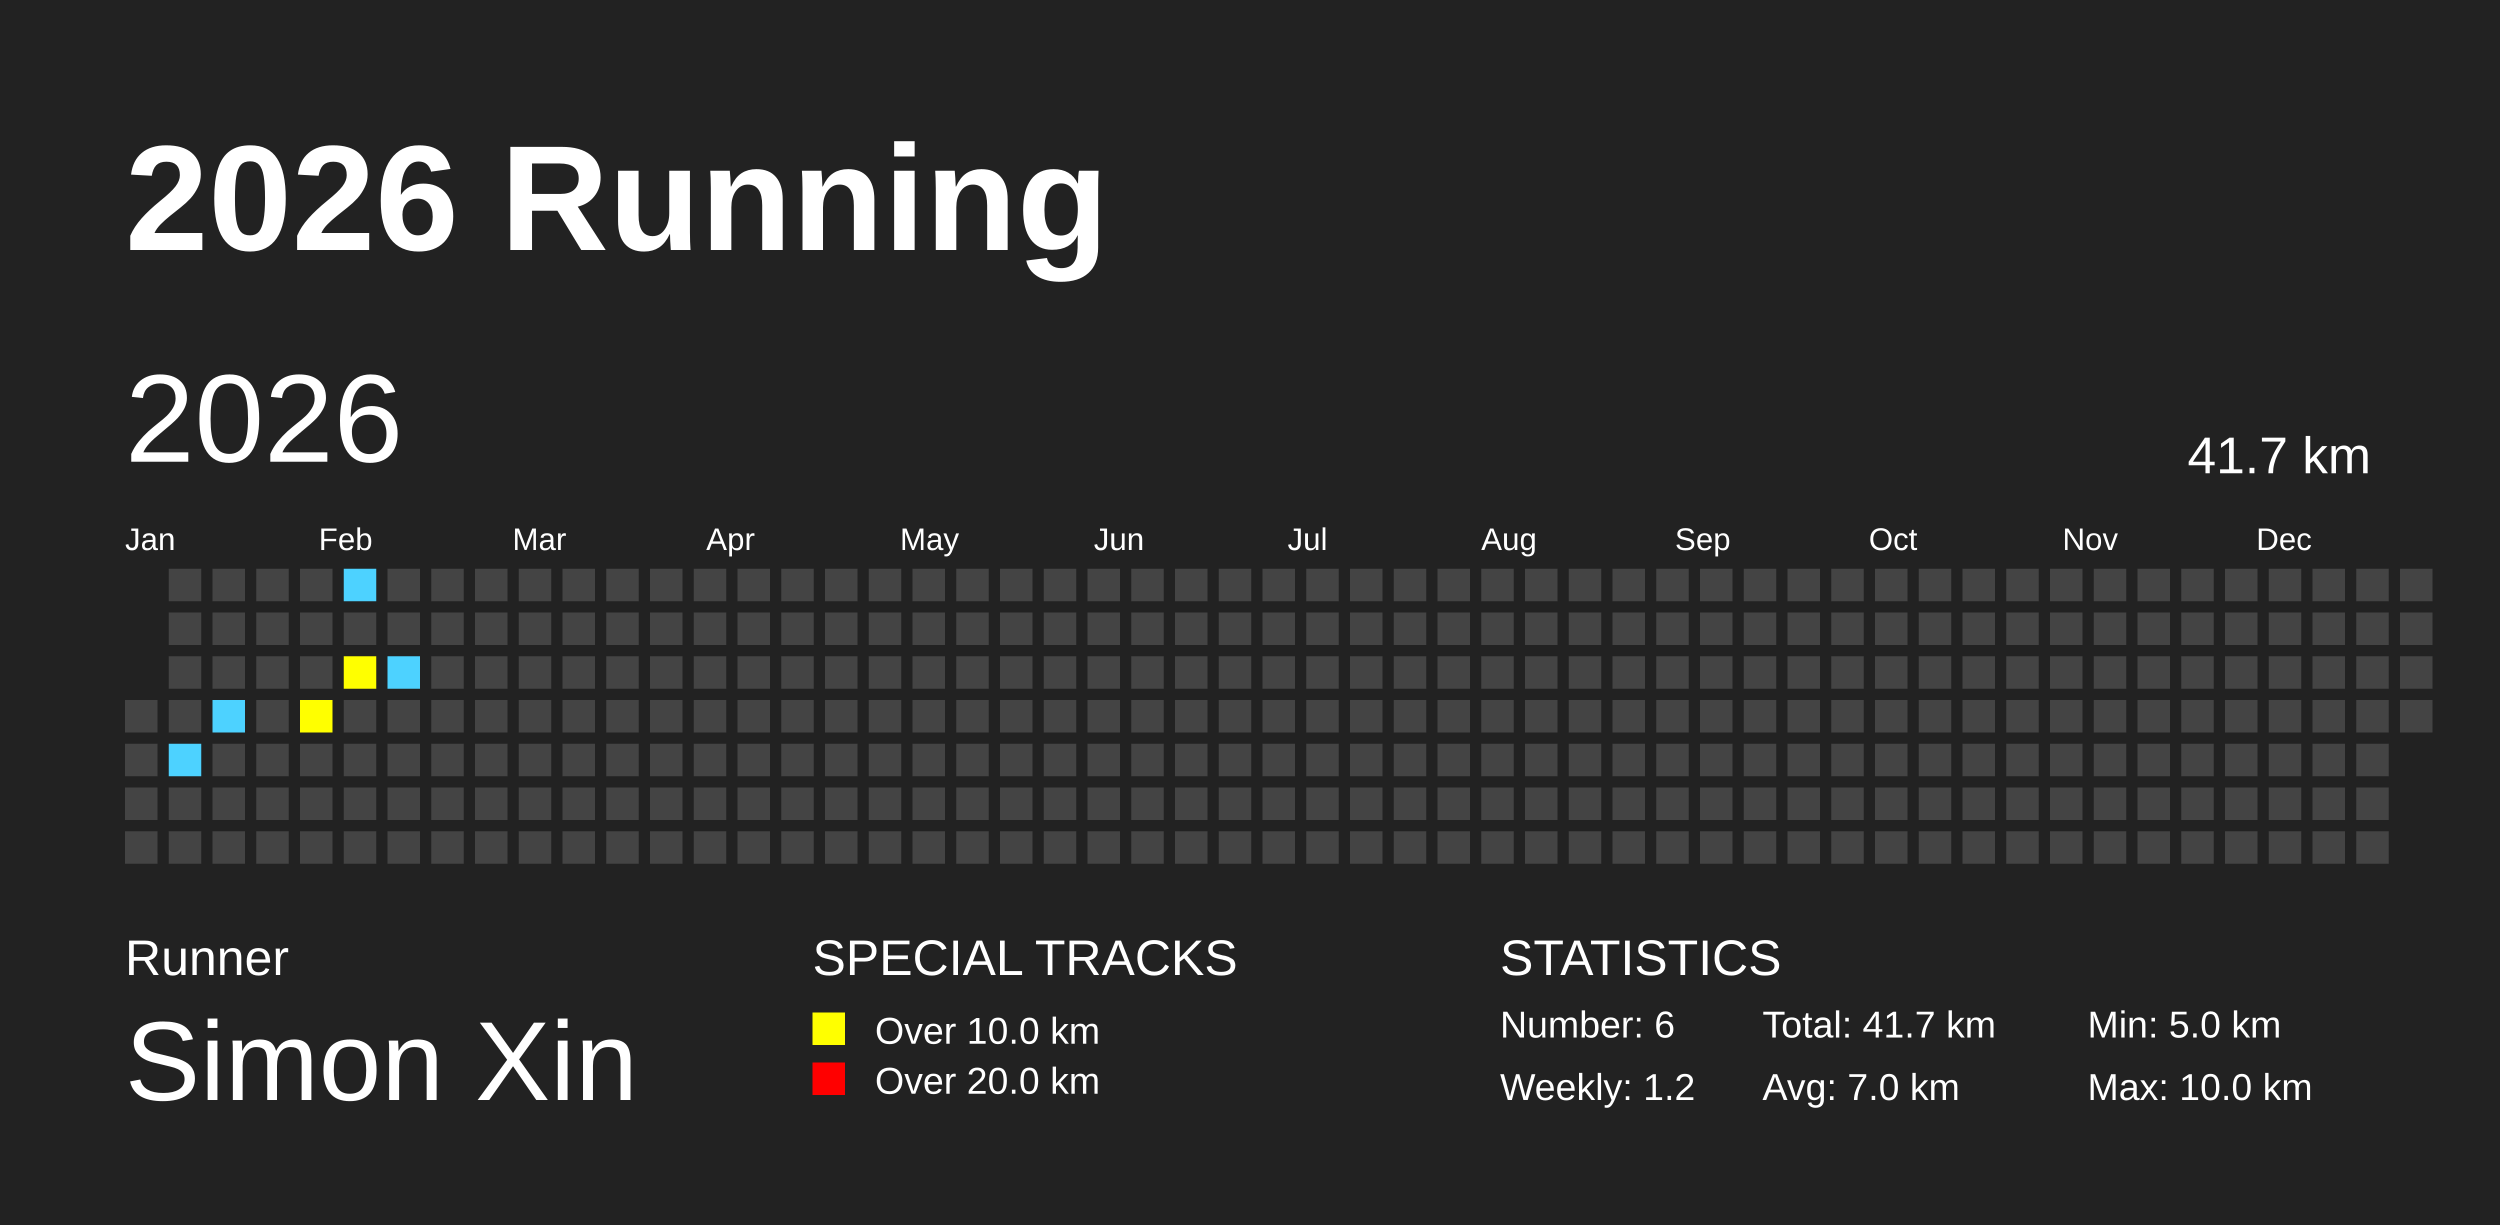
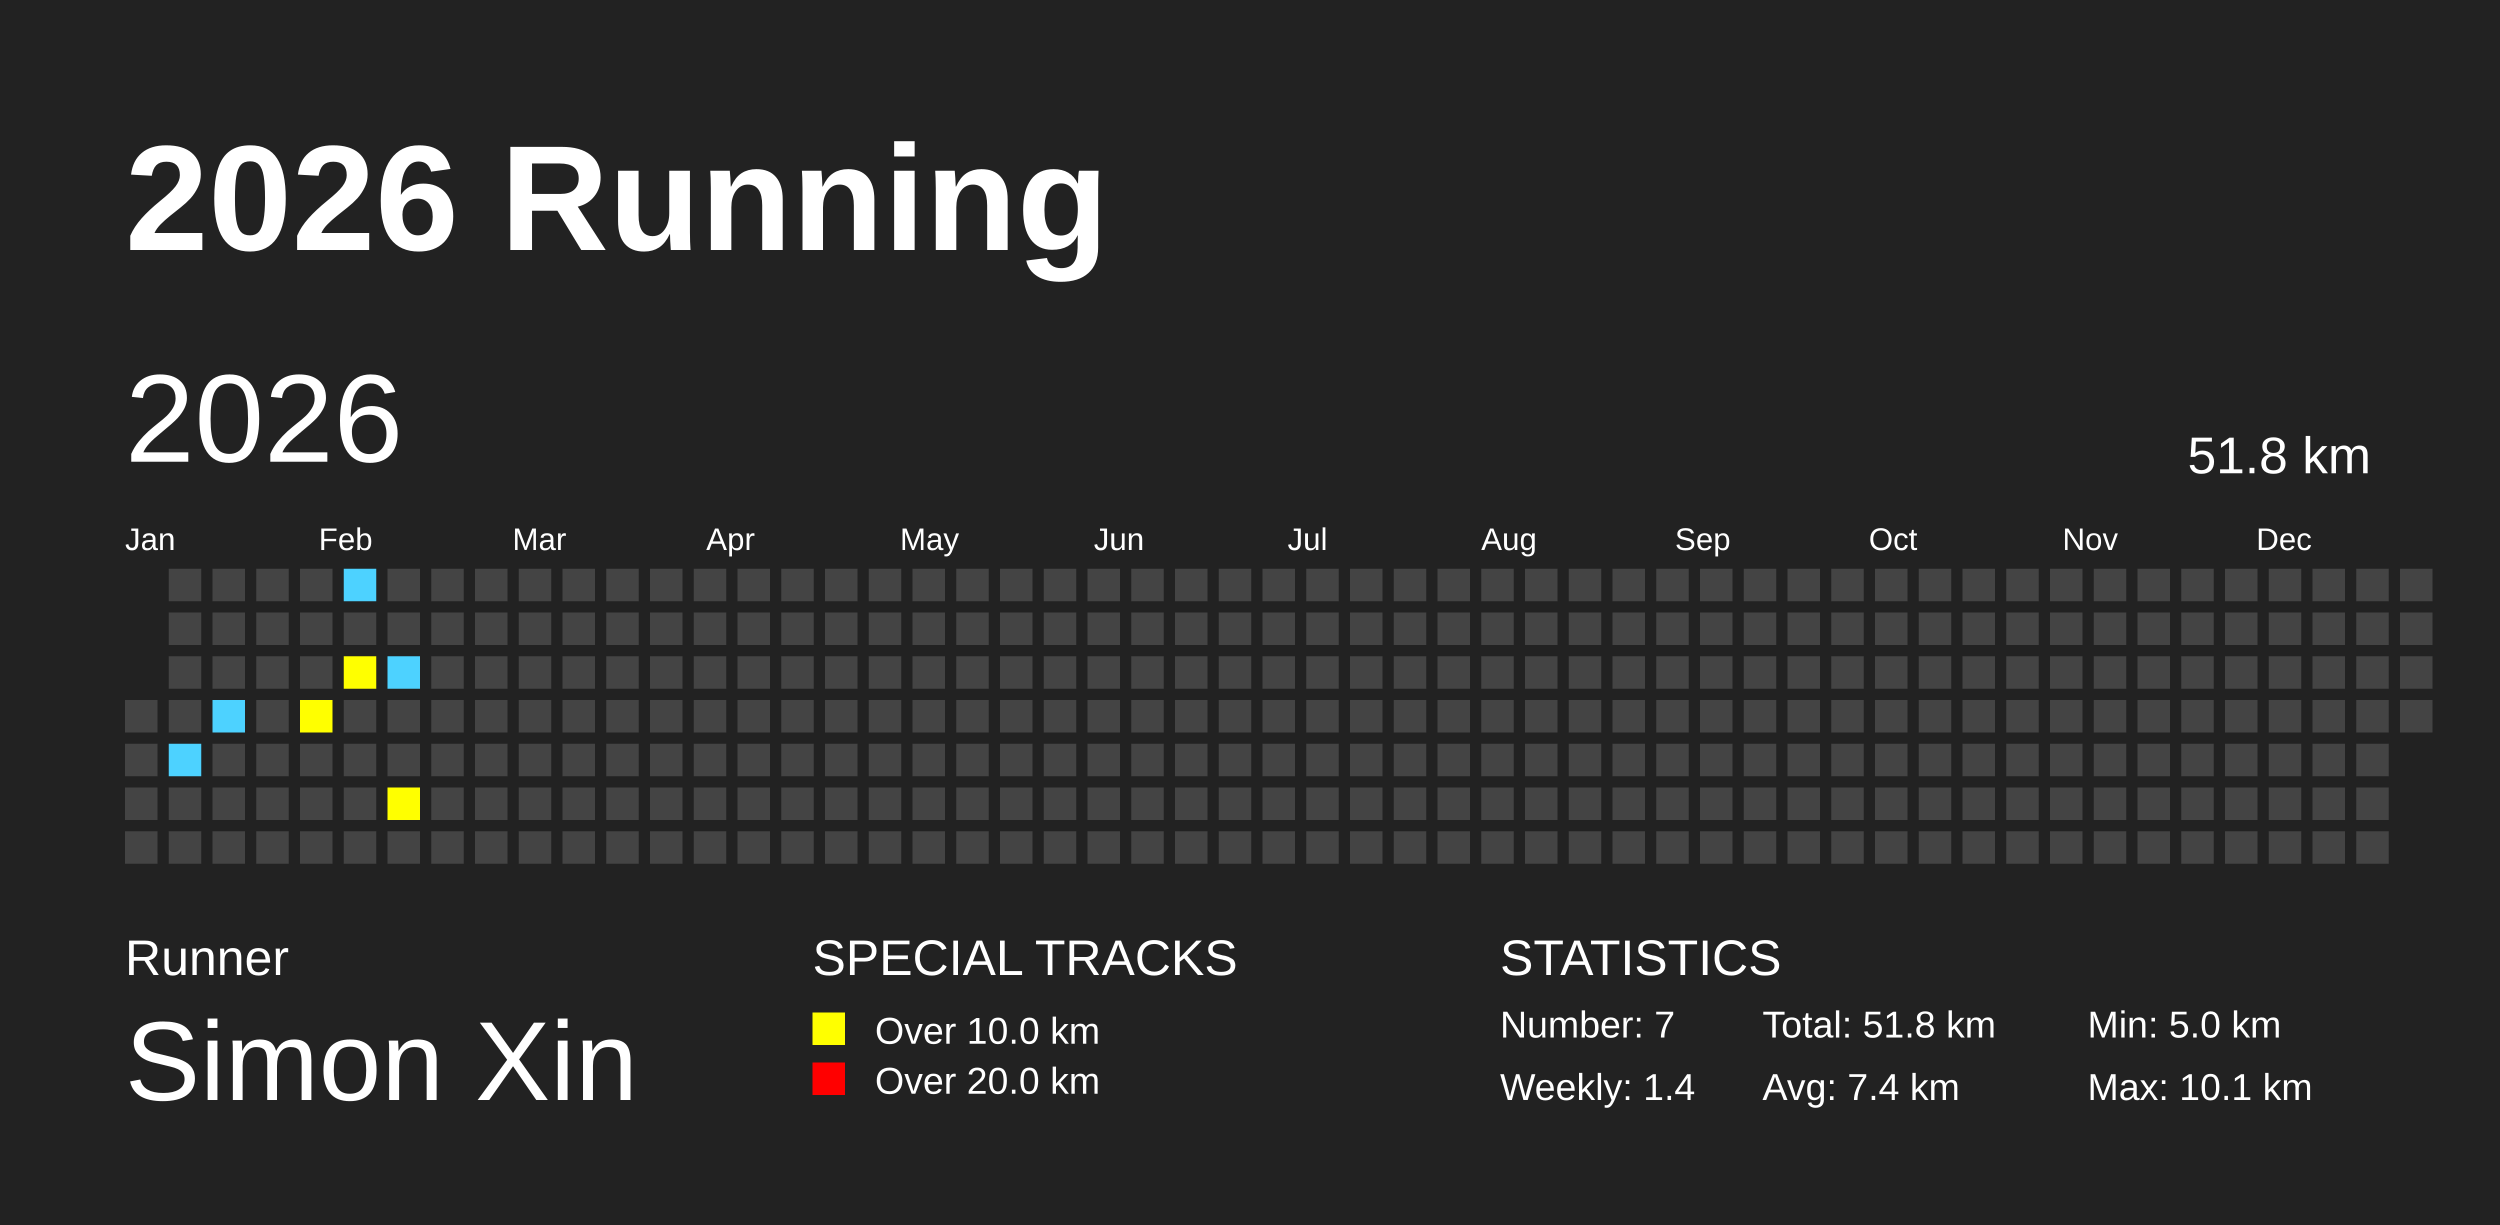
<svg xmlns="http://www.w3.org/2000/svg" baseProfile="full" height="98mm" version="1.1" viewBox="0,0,200,98" width="200mm">
  <defs />
  <rect fill="#222222" height="98" width="200" x="0" y="0" />
  <text fill="#FFFFFF" style="font-size:12px; font-family:Arial; font-weight:bold;" x="10" y="20">2026 Running</text>
  <text fill="#FFFFFF" style="font-size:4px; font-family:Arial" x="10" y="78">Runner</text>
  <text fill="#FFFFFF" style="font-size:9px; font-family:Arial" x="10" y="88">Simon Xin</text>
  <text fill="#FFFFFF" style="font-size:4px; font-family:Arial" x="65" y="78">SPECIAL TRACKS</text>
  <rect fill="yellow" height="2.6" width="2.6" x="65" y="81" />
  <text fill="#FFFFFF" style="font-size:3px; font-family:Arial" x="70" y="83.5">Over 10.0 km</text>
  <rect fill="red" height="2.6" width="2.6" x="65" y="85" />
  <text fill="#FFFFFF" style="font-size:3px; font-family:Arial" x="70" y="87.5">Over 20.0 km</text>
  <text fill="#FFFFFF" style="font-size:4px; font-family:Arial" x="120" y="78">STATISTICS</text>
-   <text fill="#FFFFFF" style="font-size:3px; font-family:Arial" x="120" y="83">Number: 6</text>
-   <text fill="#FFFFFF" style="font-size:3px; font-family:Arial" x="120" y="88">Weekly: 1.2</text>
-   <text fill="#FFFFFF" style="font-size:3px; font-family:Arial" x="141" y="83">Total: 41.7 km</text>
-   <text fill="#FFFFFF" style="font-size:3px; font-family:Arial" x="141" y="88">Avg: 7.0 km</text>
+   <text fill="#FFFFFF" style="font-size:3px; font-family:Arial" x="120" y="83">Number: 7</text>
+   <text fill="#FFFFFF" style="font-size:3px; font-family:Arial" x="120" y="88">Weekly: 1.4</text>
+   <text fill="#FFFFFF" style="font-size:3px; font-family:Arial" x="141" y="83">Total: 51.8 km</text>
+   <text fill="#FFFFFF" style="font-size:3px; font-family:Arial" x="141" y="88">Avg: 7.4 km</text>
  <text fill="#FFFFFF" style="font-size:3px; font-family:Arial" x="167" y="83">Min: 5.0 km</text>
-   <text fill="#FFFFFF" style="font-size:3px; font-family:Arial" x="167" y="88">Max: 10.0 km</text>
+   <text fill="#FFFFFF" style="font-size:3px; font-family:Arial" x="167" y="88">Max: 10.1 km</text>
  <text dominant-baseline="hanging" fill="#FFFFFF" style="font-size:10.0px; font-family:Arial;" x="10" y="30">2026</text>
-   <text dominant-baseline="hanging" fill="#FFFFFF" style="font-size:4.125px; font-family:Arial;" x="175" y="35">41.7 km</text>
+   <text dominant-baseline="hanging" fill="#FFFFFF" style="font-size:4.125px; font-family:Arial;" x="175" y="35">51.8 km</text>
  <text fill="#FFFFFF" style="font-size:2.5px; font-family:Arial" x="10.0" y="44">Jan</text>
  <text fill="#FFFFFF" style="font-size:2.5px; font-family:Arial" x="25.5" y="44">Feb</text>
  <text fill="#FFFFFF" style="font-size:2.5px; font-family:Arial" x="41.0" y="44">Mar</text>
  <text fill="#FFFFFF" style="font-size:2.5px; font-family:Arial" x="56.5" y="44">Apr</text>
  <text fill="#FFFFFF" style="font-size:2.5px; font-family:Arial" x="72.0" y="44">May</text>
  <text fill="#FFFFFF" style="font-size:2.5px; font-family:Arial" x="87.5" y="44">Jun</text>
  <text fill="#FFFFFF" style="font-size:2.5px; font-family:Arial" x="103.0" y="44">Jul</text>
  <text fill="#FFFFFF" style="font-size:2.5px; font-family:Arial" x="118.5" y="44">Aug</text>
  <text fill="#FFFFFF" style="font-size:2.5px; font-family:Arial" x="134.0" y="44">Sep</text>
  <text fill="#FFFFFF" style="font-size:2.5px; font-family:Arial" x="149.5" y="44">Oct</text>
  <text fill="#FFFFFF" style="font-size:2.5px; font-family:Arial" x="165.0" y="44">Nov</text>
  <text fill="#FFFFFF" style="font-size:2.5px; font-family:Arial" x="180.5" y="44">Dec</text>
  <rect fill="#444444" height="2.6" width="2.6" x="10.0" y="56.0" />
  <rect fill="#444444" height="2.6" width="2.6" x="10.0" y="59.5" />
  <rect fill="#444444" height="2.6" width="2.6" x="10.0" y="63.0" />
  <rect fill="#444444" height="2.6" width="2.6" x="10.0" y="66.5" />
  <rect fill="#444444" height="2.6" width="2.6" x="13.5" y="45.5" />
  <rect fill="#444444" height="2.6" width="2.6" x="13.5" y="49.0" />
  <rect fill="#444444" height="2.6" width="2.6" x="13.5" y="52.5" />
  <rect fill="#444444" height="2.6" width="2.6" x="13.5" y="56.0" />
  <rect fill="#4DD2FF" height="2.6" width="2.6" x="13.5" y="59.5" />
  <rect fill="#444444" height="2.6" width="2.6" x="13.5" y="63.0" />
  <rect fill="#444444" height="2.6" width="2.6" x="13.5" y="66.5" />
  <rect fill="#444444" height="2.6" width="2.6" x="17.0" y="45.5" />
  <rect fill="#444444" height="2.6" width="2.6" x="17.0" y="49.0" />
  <rect fill="#444444" height="2.6" width="2.6" x="17.0" y="52.5" />
  <rect fill="#4DD2FF" height="2.6" width="2.6" x="17.0" y="56.0" />
  <rect fill="#444444" height="2.6" width="2.6" x="17.0" y="59.5" />
  <rect fill="#444444" height="2.6" width="2.6" x="17.0" y="63.0" />
  <rect fill="#444444" height="2.6" width="2.6" x="17.0" y="66.5" />
  <rect fill="#444444" height="2.6" width="2.6" x="20.5" y="45.5" />
  <rect fill="#444444" height="2.6" width="2.6" x="20.5" y="49.0" />
  <rect fill="#444444" height="2.6" width="2.6" x="20.5" y="52.5" />
  <rect fill="#444444" height="2.6" width="2.6" x="20.5" y="56.0" />
  <rect fill="#444444" height="2.6" width="2.6" x="20.5" y="59.5" />
  <rect fill="#444444" height="2.6" width="2.6" x="20.5" y="63.0" />
  <rect fill="#444444" height="2.6" width="2.6" x="20.5" y="66.5" />
  <rect fill="#444444" height="2.6" width="2.6" x="24.0" y="45.5" />
  <rect fill="#444444" height="2.6" width="2.6" x="24.0" y="49.0" />
  <rect fill="#444444" height="2.6" width="2.6" x="24.0" y="52.5" />
  <rect fill="yellow" height="2.6" width="2.6" x="24.0" y="56.0" />
  <rect fill="#444444" height="2.6" width="2.6" x="24.0" y="59.5" />
  <rect fill="#444444" height="2.6" width="2.6" x="24.0" y="63.0" />
  <rect fill="#444444" height="2.6" width="2.6" x="24.0" y="66.5" />
  <rect fill="#4DD2FF" height="2.6" width="2.6" x="27.5" y="45.5" />
  <rect fill="#444444" height="2.6" width="2.6" x="27.5" y="49.0" />
  <rect fill="yellow" height="2.6" width="2.6" x="27.5" y="52.5" />
  <rect fill="#444444" height="2.6" width="2.6" x="27.5" y="56.0" />
  <rect fill="#444444" height="2.6" width="2.6" x="27.5" y="59.5" />
  <rect fill="#444444" height="2.6" width="2.6" x="27.5" y="63.0" />
  <rect fill="#444444" height="2.6" width="2.6" x="27.5" y="66.5" />
  <rect fill="#444444" height="2.6" width="2.6" x="31.0" y="45.5" />
  <rect fill="#444444" height="2.6" width="2.6" x="31.0" y="49.0" />
  <rect fill="#4DD2FF" height="2.6" width="2.6" x="31.0" y="52.5" />
  <rect fill="#444444" height="2.6" width="2.6" x="31.0" y="56.0" />
  <rect fill="#444444" height="2.6" width="2.6" x="31.0" y="59.5" />
-   <rect fill="#444444" height="2.6" width="2.6" x="31.0" y="63.0" />
+   <rect fill="yellow" height="2.6" width="2.6" x="31.0" y="63.0" />
  <rect fill="#444444" height="2.6" width="2.6" x="31.0" y="66.5" />
  <rect fill="#444444" height="2.6" width="2.6" x="34.5" y="45.5" />
  <rect fill="#444444" height="2.6" width="2.6" x="34.5" y="49.0" />
  <rect fill="#444444" height="2.6" width="2.6" x="34.5" y="52.5" />
  <rect fill="#444444" height="2.6" width="2.6" x="34.5" y="56.0" />
  <rect fill="#444444" height="2.6" width="2.6" x="34.5" y="59.5" />
  <rect fill="#444444" height="2.6" width="2.6" x="34.5" y="63.0" />
  <rect fill="#444444" height="2.6" width="2.6" x="34.5" y="66.5" />
  <rect fill="#444444" height="2.6" width="2.6" x="38.0" y="45.5" />
  <rect fill="#444444" height="2.6" width="2.6" x="38.0" y="49.0" />
  <rect fill="#444444" height="2.6" width="2.6" x="38.0" y="52.5" />
  <rect fill="#444444" height="2.6" width="2.6" x="38.0" y="56.0" />
  <rect fill="#444444" height="2.6" width="2.6" x="38.0" y="59.5" />
  <rect fill="#444444" height="2.6" width="2.6" x="38.0" y="63.0" />
  <rect fill="#444444" height="2.6" width="2.6" x="38.0" y="66.5" />
  <rect fill="#444444" height="2.6" width="2.6" x="41.5" y="45.5" />
  <rect fill="#444444" height="2.6" width="2.6" x="41.5" y="49.0" />
  <rect fill="#444444" height="2.6" width="2.6" x="41.5" y="52.5" />
  <rect fill="#444444" height="2.6" width="2.6" x="41.5" y="56.0" />
  <rect fill="#444444" height="2.6" width="2.6" x="41.5" y="59.5" />
  <rect fill="#444444" height="2.6" width="2.6" x="41.5" y="63.0" />
  <rect fill="#444444" height="2.6" width="2.6" x="41.5" y="66.5" />
  <rect fill="#444444" height="2.6" width="2.6" x="45.0" y="45.5" />
  <rect fill="#444444" height="2.6" width="2.6" x="45.0" y="49.0" />
  <rect fill="#444444" height="2.6" width="2.6" x="45.0" y="52.5" />
  <rect fill="#444444" height="2.6" width="2.6" x="45.0" y="56.0" />
  <rect fill="#444444" height="2.6" width="2.6" x="45.0" y="59.5" />
  <rect fill="#444444" height="2.6" width="2.6" x="45.0" y="63.0" />
  <rect fill="#444444" height="2.6" width="2.6" x="45.0" y="66.5" />
  <rect fill="#444444" height="2.6" width="2.6" x="48.5" y="45.5" />
  <rect fill="#444444" height="2.6" width="2.6" x="48.5" y="49.0" />
  <rect fill="#444444" height="2.6" width="2.6" x="48.5" y="52.5" />
  <rect fill="#444444" height="2.6" width="2.6" x="48.5" y="56.0" />
  <rect fill="#444444" height="2.6" width="2.6" x="48.5" y="59.5" />
  <rect fill="#444444" height="2.6" width="2.6" x="48.5" y="63.0" />
  <rect fill="#444444" height="2.6" width="2.6" x="48.5" y="66.5" />
  <rect fill="#444444" height="2.6" width="2.6" x="52.0" y="45.5" />
  <rect fill="#444444" height="2.6" width="2.6" x="52.0" y="49.0" />
  <rect fill="#444444" height="2.6" width="2.6" x="52.0" y="52.5" />
  <rect fill="#444444" height="2.6" width="2.6" x="52.0" y="56.0" />
  <rect fill="#444444" height="2.6" width="2.6" x="52.0" y="59.5" />
  <rect fill="#444444" height="2.6" width="2.6" x="52.0" y="63.0" />
  <rect fill="#444444" height="2.6" width="2.6" x="52.0" y="66.5" />
  <rect fill="#444444" height="2.6" width="2.6" x="55.5" y="45.5" />
  <rect fill="#444444" height="2.6" width="2.6" x="55.5" y="49.0" />
  <rect fill="#444444" height="2.6" width="2.6" x="55.5" y="52.5" />
  <rect fill="#444444" height="2.6" width="2.6" x="55.5" y="56.0" />
  <rect fill="#444444" height="2.6" width="2.6" x="55.5" y="59.5" />
  <rect fill="#444444" height="2.6" width="2.6" x="55.5" y="63.0" />
  <rect fill="#444444" height="2.6" width="2.6" x="55.5" y="66.5" />
  <rect fill="#444444" height="2.6" width="2.6" x="59.0" y="45.5" />
  <rect fill="#444444" height="2.6" width="2.6" x="59.0" y="49.0" />
  <rect fill="#444444" height="2.6" width="2.6" x="59.0" y="52.5" />
  <rect fill="#444444" height="2.6" width="2.6" x="59.0" y="56.0" />
  <rect fill="#444444" height="2.6" width="2.6" x="59.0" y="59.5" />
  <rect fill="#444444" height="2.6" width="2.6" x="59.0" y="63.0" />
  <rect fill="#444444" height="2.6" width="2.6" x="59.0" y="66.5" />
  <rect fill="#444444" height="2.6" width="2.6" x="62.5" y="45.5" />
  <rect fill="#444444" height="2.6" width="2.6" x="62.5" y="49.0" />
  <rect fill="#444444" height="2.6" width="2.6" x="62.5" y="52.5" />
  <rect fill="#444444" height="2.6" width="2.6" x="62.5" y="56.0" />
  <rect fill="#444444" height="2.6" width="2.6" x="62.5" y="59.5" />
  <rect fill="#444444" height="2.6" width="2.6" x="62.5" y="63.0" />
  <rect fill="#444444" height="2.6" width="2.6" x="62.5" y="66.5" />
  <rect fill="#444444" height="2.6" width="2.6" x="66.0" y="45.5" />
  <rect fill="#444444" height="2.6" width="2.6" x="66.0" y="49.0" />
  <rect fill="#444444" height="2.6" width="2.6" x="66.0" y="52.5" />
  <rect fill="#444444" height="2.6" width="2.6" x="66.0" y="56.0" />
  <rect fill="#444444" height="2.6" width="2.6" x="66.0" y="59.5" />
  <rect fill="#444444" height="2.6" width="2.6" x="66.0" y="63.0" />
  <rect fill="#444444" height="2.6" width="2.6" x="66.0" y="66.5" />
  <rect fill="#444444" height="2.6" width="2.6" x="69.5" y="45.5" />
  <rect fill="#444444" height="2.6" width="2.6" x="69.5" y="49.0" />
  <rect fill="#444444" height="2.6" width="2.6" x="69.5" y="52.5" />
  <rect fill="#444444" height="2.6" width="2.6" x="69.5" y="56.0" />
  <rect fill="#444444" height="2.6" width="2.6" x="69.5" y="59.5" />
  <rect fill="#444444" height="2.6" width="2.6" x="69.5" y="63.0" />
  <rect fill="#444444" height="2.6" width="2.6" x="69.5" y="66.5" />
  <rect fill="#444444" height="2.6" width="2.6" x="73.0" y="45.5" />
  <rect fill="#444444" height="2.6" width="2.6" x="73.0" y="49.0" />
  <rect fill="#444444" height="2.6" width="2.6" x="73.0" y="52.5" />
  <rect fill="#444444" height="2.6" width="2.6" x="73.0" y="56.0" />
  <rect fill="#444444" height="2.6" width="2.6" x="73.0" y="59.5" />
  <rect fill="#444444" height="2.6" width="2.6" x="73.0" y="63.0" />
  <rect fill="#444444" height="2.6" width="2.6" x="73.0" y="66.5" />
  <rect fill="#444444" height="2.6" width="2.6" x="76.5" y="45.5" />
  <rect fill="#444444" height="2.6" width="2.6" x="76.5" y="49.0" />
  <rect fill="#444444" height="2.6" width="2.6" x="76.5" y="52.5" />
  <rect fill="#444444" height="2.6" width="2.6" x="76.5" y="56.0" />
  <rect fill="#444444" height="2.6" width="2.6" x="76.5" y="59.5" />
  <rect fill="#444444" height="2.6" width="2.6" x="76.5" y="63.0" />
  <rect fill="#444444" height="2.6" width="2.6" x="76.5" y="66.5" />
  <rect fill="#444444" height="2.6" width="2.6" x="80.0" y="45.5" />
  <rect fill="#444444" height="2.6" width="2.6" x="80.0" y="49.0" />
  <rect fill="#444444" height="2.6" width="2.6" x="80.0" y="52.5" />
  <rect fill="#444444" height="2.6" width="2.6" x="80.0" y="56.0" />
  <rect fill="#444444" height="2.6" width="2.6" x="80.0" y="59.5" />
  <rect fill="#444444" height="2.6" width="2.6" x="80.0" y="63.0" />
  <rect fill="#444444" height="2.6" width="2.6" x="80.0" y="66.5" />
  <rect fill="#444444" height="2.6" width="2.6" x="83.5" y="45.5" />
  <rect fill="#444444" height="2.6" width="2.6" x="83.5" y="49.0" />
  <rect fill="#444444" height="2.6" width="2.6" x="83.5" y="52.5" />
  <rect fill="#444444" height="2.6" width="2.6" x="83.5" y="56.0" />
  <rect fill="#444444" height="2.6" width="2.6" x="83.5" y="59.5" />
  <rect fill="#444444" height="2.6" width="2.6" x="83.5" y="63.0" />
  <rect fill="#444444" height="2.6" width="2.6" x="83.5" y="66.5" />
  <rect fill="#444444" height="2.6" width="2.6" x="87.0" y="45.5" />
  <rect fill="#444444" height="2.6" width="2.6" x="87.0" y="49.0" />
  <rect fill="#444444" height="2.6" width="2.6" x="87.0" y="52.5" />
  <rect fill="#444444" height="2.6" width="2.6" x="87.0" y="56.0" />
  <rect fill="#444444" height="2.6" width="2.6" x="87.0" y="59.5" />
  <rect fill="#444444" height="2.6" width="2.6" x="87.0" y="63.0" />
  <rect fill="#444444" height="2.6" width="2.6" x="87.0" y="66.5" />
  <rect fill="#444444" height="2.6" width="2.6" x="90.5" y="45.5" />
  <rect fill="#444444" height="2.6" width="2.6" x="90.5" y="49.0" />
  <rect fill="#444444" height="2.6" width="2.6" x="90.5" y="52.5" />
  <rect fill="#444444" height="2.6" width="2.6" x="90.5" y="56.0" />
  <rect fill="#444444" height="2.6" width="2.6" x="90.5" y="59.5" />
  <rect fill="#444444" height="2.6" width="2.6" x="90.5" y="63.0" />
  <rect fill="#444444" height="2.6" width="2.6" x="90.5" y="66.5" />
  <rect fill="#444444" height="2.6" width="2.6" x="94.0" y="45.5" />
  <rect fill="#444444" height="2.6" width="2.6" x="94.0" y="49.0" />
  <rect fill="#444444" height="2.6" width="2.6" x="94.0" y="52.5" />
  <rect fill="#444444" height="2.6" width="2.6" x="94.0" y="56.0" />
  <rect fill="#444444" height="2.6" width="2.6" x="94.0" y="59.5" />
  <rect fill="#444444" height="2.6" width="2.6" x="94.0" y="63.0" />
  <rect fill="#444444" height="2.6" width="2.6" x="94.0" y="66.5" />
  <rect fill="#444444" height="2.6" width="2.6" x="97.5" y="45.5" />
  <rect fill="#444444" height="2.6" width="2.6" x="97.5" y="49.0" />
  <rect fill="#444444" height="2.6" width="2.6" x="97.5" y="52.5" />
  <rect fill="#444444" height="2.6" width="2.6" x="97.5" y="56.0" />
  <rect fill="#444444" height="2.6" width="2.6" x="97.5" y="59.5" />
  <rect fill="#444444" height="2.6" width="2.6" x="97.5" y="63.0" />
  <rect fill="#444444" height="2.6" width="2.6" x="97.5" y="66.5" />
  <rect fill="#444444" height="2.6" width="2.6" x="101.0" y="45.5" />
  <rect fill="#444444" height="2.6" width="2.6" x="101.0" y="49.0" />
  <rect fill="#444444" height="2.6" width="2.6" x="101.0" y="52.5" />
  <rect fill="#444444" height="2.6" width="2.6" x="101.0" y="56.0" />
  <rect fill="#444444" height="2.6" width="2.6" x="101.0" y="59.5" />
  <rect fill="#444444" height="2.6" width="2.6" x="101.0" y="63.0" />
  <rect fill="#444444" height="2.6" width="2.6" x="101.0" y="66.5" />
  <rect fill="#444444" height="2.6" width="2.6" x="104.5" y="45.5" />
  <rect fill="#444444" height="2.6" width="2.6" x="104.5" y="49.0" />
  <rect fill="#444444" height="2.6" width="2.6" x="104.5" y="52.5" />
  <rect fill="#444444" height="2.6" width="2.6" x="104.5" y="56.0" />
  <rect fill="#444444" height="2.6" width="2.6" x="104.5" y="59.5" />
  <rect fill="#444444" height="2.6" width="2.6" x="104.5" y="63.0" />
  <rect fill="#444444" height="2.6" width="2.6" x="104.5" y="66.5" />
  <rect fill="#444444" height="2.6" width="2.6" x="108.0" y="45.5" />
  <rect fill="#444444" height="2.6" width="2.6" x="108.0" y="49.0" />
  <rect fill="#444444" height="2.6" width="2.6" x="108.0" y="52.5" />
  <rect fill="#444444" height="2.6" width="2.6" x="108.0" y="56.0" />
  <rect fill="#444444" height="2.6" width="2.6" x="108.0" y="59.5" />
  <rect fill="#444444" height="2.6" width="2.6" x="108.0" y="63.0" />
  <rect fill="#444444" height="2.6" width="2.6" x="108.0" y="66.5" />
  <rect fill="#444444" height="2.6" width="2.6" x="111.5" y="45.5" />
  <rect fill="#444444" height="2.6" width="2.6" x="111.5" y="49.0" />
  <rect fill="#444444" height="2.6" width="2.6" x="111.5" y="52.5" />
  <rect fill="#444444" height="2.6" width="2.6" x="111.5" y="56.0" />
  <rect fill="#444444" height="2.6" width="2.6" x="111.5" y="59.5" />
  <rect fill="#444444" height="2.6" width="2.6" x="111.5" y="63.0" />
  <rect fill="#444444" height="2.6" width="2.6" x="111.5" y="66.5" />
  <rect fill="#444444" height="2.6" width="2.6" x="115.0" y="45.5" />
  <rect fill="#444444" height="2.6" width="2.6" x="115.0" y="49.0" />
  <rect fill="#444444" height="2.6" width="2.6" x="115.0" y="52.5" />
  <rect fill="#444444" height="2.6" width="2.6" x="115.0" y="56.0" />
  <rect fill="#444444" height="2.6" width="2.6" x="115.0" y="59.5" />
  <rect fill="#444444" height="2.6" width="2.6" x="115.0" y="63.0" />
  <rect fill="#444444" height="2.6" width="2.6" x="115.0" y="66.5" />
  <rect fill="#444444" height="2.6" width="2.6" x="118.5" y="45.5" />
  <rect fill="#444444" height="2.6" width="2.6" x="118.5" y="49.0" />
  <rect fill="#444444" height="2.6" width="2.6" x="118.5" y="52.5" />
  <rect fill="#444444" height="2.6" width="2.6" x="118.5" y="56.0" />
  <rect fill="#444444" height="2.6" width="2.6" x="118.5" y="59.5" />
  <rect fill="#444444" height="2.6" width="2.6" x="118.5" y="63.0" />
  <rect fill="#444444" height="2.6" width="2.6" x="118.5" y="66.5" />
  <rect fill="#444444" height="2.6" width="2.6" x="122.0" y="45.5" />
  <rect fill="#444444" height="2.6" width="2.6" x="122.0" y="49.0" />
  <rect fill="#444444" height="2.6" width="2.6" x="122.0" y="52.5" />
  <rect fill="#444444" height="2.6" width="2.6" x="122.0" y="56.0" />
  <rect fill="#444444" height="2.6" width="2.6" x="122.0" y="59.5" />
  <rect fill="#444444" height="2.6" width="2.6" x="122.0" y="63.0" />
  <rect fill="#444444" height="2.6" width="2.6" x="122.0" y="66.5" />
  <rect fill="#444444" height="2.6" width="2.6" x="125.5" y="45.5" />
  <rect fill="#444444" height="2.6" width="2.6" x="125.5" y="49.0" />
  <rect fill="#444444" height="2.6" width="2.6" x="125.5" y="52.5" />
  <rect fill="#444444" height="2.6" width="2.6" x="125.5" y="56.0" />
  <rect fill="#444444" height="2.6" width="2.6" x="125.5" y="59.5" />
  <rect fill="#444444" height="2.6" width="2.6" x="125.5" y="63.0" />
  <rect fill="#444444" height="2.6" width="2.6" x="125.5" y="66.5" />
  <rect fill="#444444" height="2.6" width="2.6" x="129.0" y="45.5" />
  <rect fill="#444444" height="2.6" width="2.6" x="129.0" y="49.0" />
  <rect fill="#444444" height="2.6" width="2.6" x="129.0" y="52.5" />
  <rect fill="#444444" height="2.6" width="2.6" x="129.0" y="56.0" />
  <rect fill="#444444" height="2.6" width="2.6" x="129.0" y="59.5" />
  <rect fill="#444444" height="2.6" width="2.6" x="129.0" y="63.0" />
  <rect fill="#444444" height="2.6" width="2.6" x="129.0" y="66.5" />
  <rect fill="#444444" height="2.6" width="2.6" x="132.5" y="45.5" />
  <rect fill="#444444" height="2.6" width="2.6" x="132.5" y="49.0" />
  <rect fill="#444444" height="2.6" width="2.6" x="132.5" y="52.5" />
  <rect fill="#444444" height="2.6" width="2.6" x="132.5" y="56.0" />
  <rect fill="#444444" height="2.6" width="2.6" x="132.5" y="59.5" />
  <rect fill="#444444" height="2.6" width="2.6" x="132.5" y="63.0" />
  <rect fill="#444444" height="2.6" width="2.6" x="132.5" y="66.5" />
  <rect fill="#444444" height="2.6" width="2.6" x="136.0" y="45.5" />
  <rect fill="#444444" height="2.6" width="2.6" x="136.0" y="49.0" />
  <rect fill="#444444" height="2.6" width="2.6" x="136.0" y="52.5" />
  <rect fill="#444444" height="2.6" width="2.6" x="136.0" y="56.0" />
  <rect fill="#444444" height="2.6" width="2.6" x="136.0" y="59.5" />
  <rect fill="#444444" height="2.6" width="2.6" x="136.0" y="63.0" />
  <rect fill="#444444" height="2.6" width="2.6" x="136.0" y="66.5" />
  <rect fill="#444444" height="2.6" width="2.6" x="139.5" y="45.5" />
  <rect fill="#444444" height="2.6" width="2.6" x="139.5" y="49.0" />
  <rect fill="#444444" height="2.6" width="2.6" x="139.5" y="52.5" />
  <rect fill="#444444" height="2.6" width="2.6" x="139.5" y="56.0" />
  <rect fill="#444444" height="2.6" width="2.6" x="139.5" y="59.5" />
  <rect fill="#444444" height="2.6" width="2.6" x="139.5" y="63.0" />
  <rect fill="#444444" height="2.6" width="2.6" x="139.5" y="66.5" />
  <rect fill="#444444" height="2.6" width="2.6" x="143.0" y="45.5" />
  <rect fill="#444444" height="2.6" width="2.6" x="143.0" y="49.0" />
  <rect fill="#444444" height="2.6" width="2.6" x="143.0" y="52.5" />
  <rect fill="#444444" height="2.6" width="2.6" x="143.0" y="56.0" />
  <rect fill="#444444" height="2.6" width="2.6" x="143.0" y="59.5" />
  <rect fill="#444444" height="2.6" width="2.6" x="143.0" y="63.0" />
  <rect fill="#444444" height="2.6" width="2.6" x="143.0" y="66.5" />
  <rect fill="#444444" height="2.6" width="2.6" x="146.5" y="45.5" />
  <rect fill="#444444" height="2.6" width="2.6" x="146.5" y="49.0" />
  <rect fill="#444444" height="2.6" width="2.6" x="146.5" y="52.5" />
  <rect fill="#444444" height="2.6" width="2.6" x="146.5" y="56.0" />
  <rect fill="#444444" height="2.6" width="2.6" x="146.5" y="59.5" />
  <rect fill="#444444" height="2.6" width="2.6" x="146.5" y="63.0" />
  <rect fill="#444444" height="2.6" width="2.6" x="146.5" y="66.5" />
  <rect fill="#444444" height="2.6" width="2.6" x="150.0" y="45.5" />
  <rect fill="#444444" height="2.6" width="2.6" x="150.0" y="49.0" />
  <rect fill="#444444" height="2.6" width="2.6" x="150.0" y="52.5" />
  <rect fill="#444444" height="2.6" width="2.6" x="150.0" y="56.0" />
  <rect fill="#444444" height="2.6" width="2.6" x="150.0" y="59.5" />
  <rect fill="#444444" height="2.6" width="2.6" x="150.0" y="63.0" />
  <rect fill="#444444" height="2.6" width="2.6" x="150.0" y="66.5" />
  <rect fill="#444444" height="2.6" width="2.6" x="153.5" y="45.5" />
  <rect fill="#444444" height="2.6" width="2.6" x="153.5" y="49.0" />
  <rect fill="#444444" height="2.6" width="2.6" x="153.5" y="52.5" />
  <rect fill="#444444" height="2.6" width="2.6" x="153.5" y="56.0" />
  <rect fill="#444444" height="2.6" width="2.6" x="153.5" y="59.5" />
  <rect fill="#444444" height="2.6" width="2.6" x="153.5" y="63.0" />
  <rect fill="#444444" height="2.6" width="2.6" x="153.5" y="66.5" />
  <rect fill="#444444" height="2.6" width="2.6" x="157.0" y="45.5" />
  <rect fill="#444444" height="2.6" width="2.6" x="157.0" y="49.0" />
  <rect fill="#444444" height="2.6" width="2.6" x="157.0" y="52.5" />
  <rect fill="#444444" height="2.6" width="2.6" x="157.0" y="56.0" />
  <rect fill="#444444" height="2.6" width="2.6" x="157.0" y="59.5" />
  <rect fill="#444444" height="2.6" width="2.6" x="157.0" y="63.0" />
  <rect fill="#444444" height="2.6" width="2.6" x="157.0" y="66.5" />
  <rect fill="#444444" height="2.6" width="2.6" x="160.5" y="45.5" />
  <rect fill="#444444" height="2.6" width="2.6" x="160.5" y="49.0" />
  <rect fill="#444444" height="2.6" width="2.6" x="160.5" y="52.5" />
  <rect fill="#444444" height="2.6" width="2.6" x="160.5" y="56.0" />
  <rect fill="#444444" height="2.6" width="2.6" x="160.5" y="59.5" />
  <rect fill="#444444" height="2.6" width="2.6" x="160.5" y="63.0" />
  <rect fill="#444444" height="2.6" width="2.6" x="160.5" y="66.5" />
  <rect fill="#444444" height="2.6" width="2.6" x="164.0" y="45.5" />
  <rect fill="#444444" height="2.6" width="2.6" x="164.0" y="49.0" />
  <rect fill="#444444" height="2.6" width="2.6" x="164.0" y="52.5" />
  <rect fill="#444444" height="2.6" width="2.6" x="164.0" y="56.0" />
  <rect fill="#444444" height="2.6" width="2.6" x="164.0" y="59.5" />
  <rect fill="#444444" height="2.6" width="2.6" x="164.0" y="63.0" />
  <rect fill="#444444" height="2.6" width="2.6" x="164.0" y="66.5" />
  <rect fill="#444444" height="2.6" width="2.6" x="167.5" y="45.5" />
  <rect fill="#444444" height="2.6" width="2.6" x="167.5" y="49.0" />
  <rect fill="#444444" height="2.6" width="2.6" x="167.5" y="52.5" />
  <rect fill="#444444" height="2.6" width="2.6" x="167.5" y="56.0" />
  <rect fill="#444444" height="2.6" width="2.6" x="167.5" y="59.5" />
  <rect fill="#444444" height="2.6" width="2.6" x="167.5" y="63.0" />
  <rect fill="#444444" height="2.6" width="2.6" x="167.5" y="66.5" />
  <rect fill="#444444" height="2.6" width="2.6" x="171.0" y="45.5" />
  <rect fill="#444444" height="2.6" width="2.6" x="171.0" y="49.0" />
  <rect fill="#444444" height="2.6" width="2.6" x="171.0" y="52.5" />
  <rect fill="#444444" height="2.6" width="2.6" x="171.0" y="56.0" />
  <rect fill="#444444" height="2.6" width="2.6" x="171.0" y="59.5" />
  <rect fill="#444444" height="2.6" width="2.6" x="171.0" y="63.0" />
  <rect fill="#444444" height="2.6" width="2.6" x="171.0" y="66.5" />
  <rect fill="#444444" height="2.6" width="2.6" x="174.5" y="45.5" />
  <rect fill="#444444" height="2.6" width="2.6" x="174.5" y="49.0" />
  <rect fill="#444444" height="2.6" width="2.6" x="174.5" y="52.5" />
  <rect fill="#444444" height="2.6" width="2.6" x="174.5" y="56.0" />
  <rect fill="#444444" height="2.6" width="2.6" x="174.5" y="59.5" />
  <rect fill="#444444" height="2.6" width="2.6" x="174.5" y="63.0" />
  <rect fill="#444444" height="2.6" width="2.6" x="174.5" y="66.5" />
  <rect fill="#444444" height="2.6" width="2.6" x="178.0" y="45.5" />
  <rect fill="#444444" height="2.6" width="2.6" x="178.0" y="49.0" />
  <rect fill="#444444" height="2.6" width="2.6" x="178.0" y="52.5" />
  <rect fill="#444444" height="2.6" width="2.6" x="178.0" y="56.0" />
  <rect fill="#444444" height="2.6" width="2.6" x="178.0" y="59.5" />
  <rect fill="#444444" height="2.6" width="2.6" x="178.0" y="63.0" />
  <rect fill="#444444" height="2.6" width="2.6" x="178.0" y="66.5" />
  <rect fill="#444444" height="2.6" width="2.6" x="181.5" y="45.5" />
  <rect fill="#444444" height="2.6" width="2.6" x="181.5" y="49.0" />
  <rect fill="#444444" height="2.6" width="2.6" x="181.5" y="52.5" />
  <rect fill="#444444" height="2.6" width="2.6" x="181.5" y="56.0" />
  <rect fill="#444444" height="2.6" width="2.6" x="181.5" y="59.5" />
  <rect fill="#444444" height="2.6" width="2.6" x="181.5" y="63.0" />
  <rect fill="#444444" height="2.6" width="2.6" x="181.5" y="66.5" />
  <rect fill="#444444" height="2.6" width="2.6" x="185.0" y="45.5" />
  <rect fill="#444444" height="2.6" width="2.6" x="185.0" y="49.0" />
  <rect fill="#444444" height="2.6" width="2.6" x="185.0" y="52.5" />
  <rect fill="#444444" height="2.6" width="2.6" x="185.0" y="56.0" />
  <rect fill="#444444" height="2.6" width="2.6" x="185.0" y="59.5" />
  <rect fill="#444444" height="2.6" width="2.6" x="185.0" y="63.0" />
  <rect fill="#444444" height="2.6" width="2.6" x="185.0" y="66.5" />
  <rect fill="#444444" height="2.6" width="2.6" x="188.5" y="45.5" />
  <rect fill="#444444" height="2.6" width="2.6" x="188.5" y="49.0" />
  <rect fill="#444444" height="2.6" width="2.6" x="188.5" y="52.5" />
  <rect fill="#444444" height="2.6" width="2.6" x="188.5" y="56.0" />
  <rect fill="#444444" height="2.6" width="2.6" x="188.5" y="59.5" />
  <rect fill="#444444" height="2.6" width="2.6" x="188.5" y="63.0" />
  <rect fill="#444444" height="2.6" width="2.6" x="188.5" y="66.5" />
  <rect fill="#444444" height="2.6" width="2.6" x="192.0" y="45.5" />
  <rect fill="#444444" height="2.6" width="2.6" x="192.0" y="49.0" />
  <rect fill="#444444" height="2.6" width="2.6" x="192.0" y="52.5" />
  <rect fill="#444444" height="2.6" width="2.6" x="192.0" y="56.0" />
</svg>
